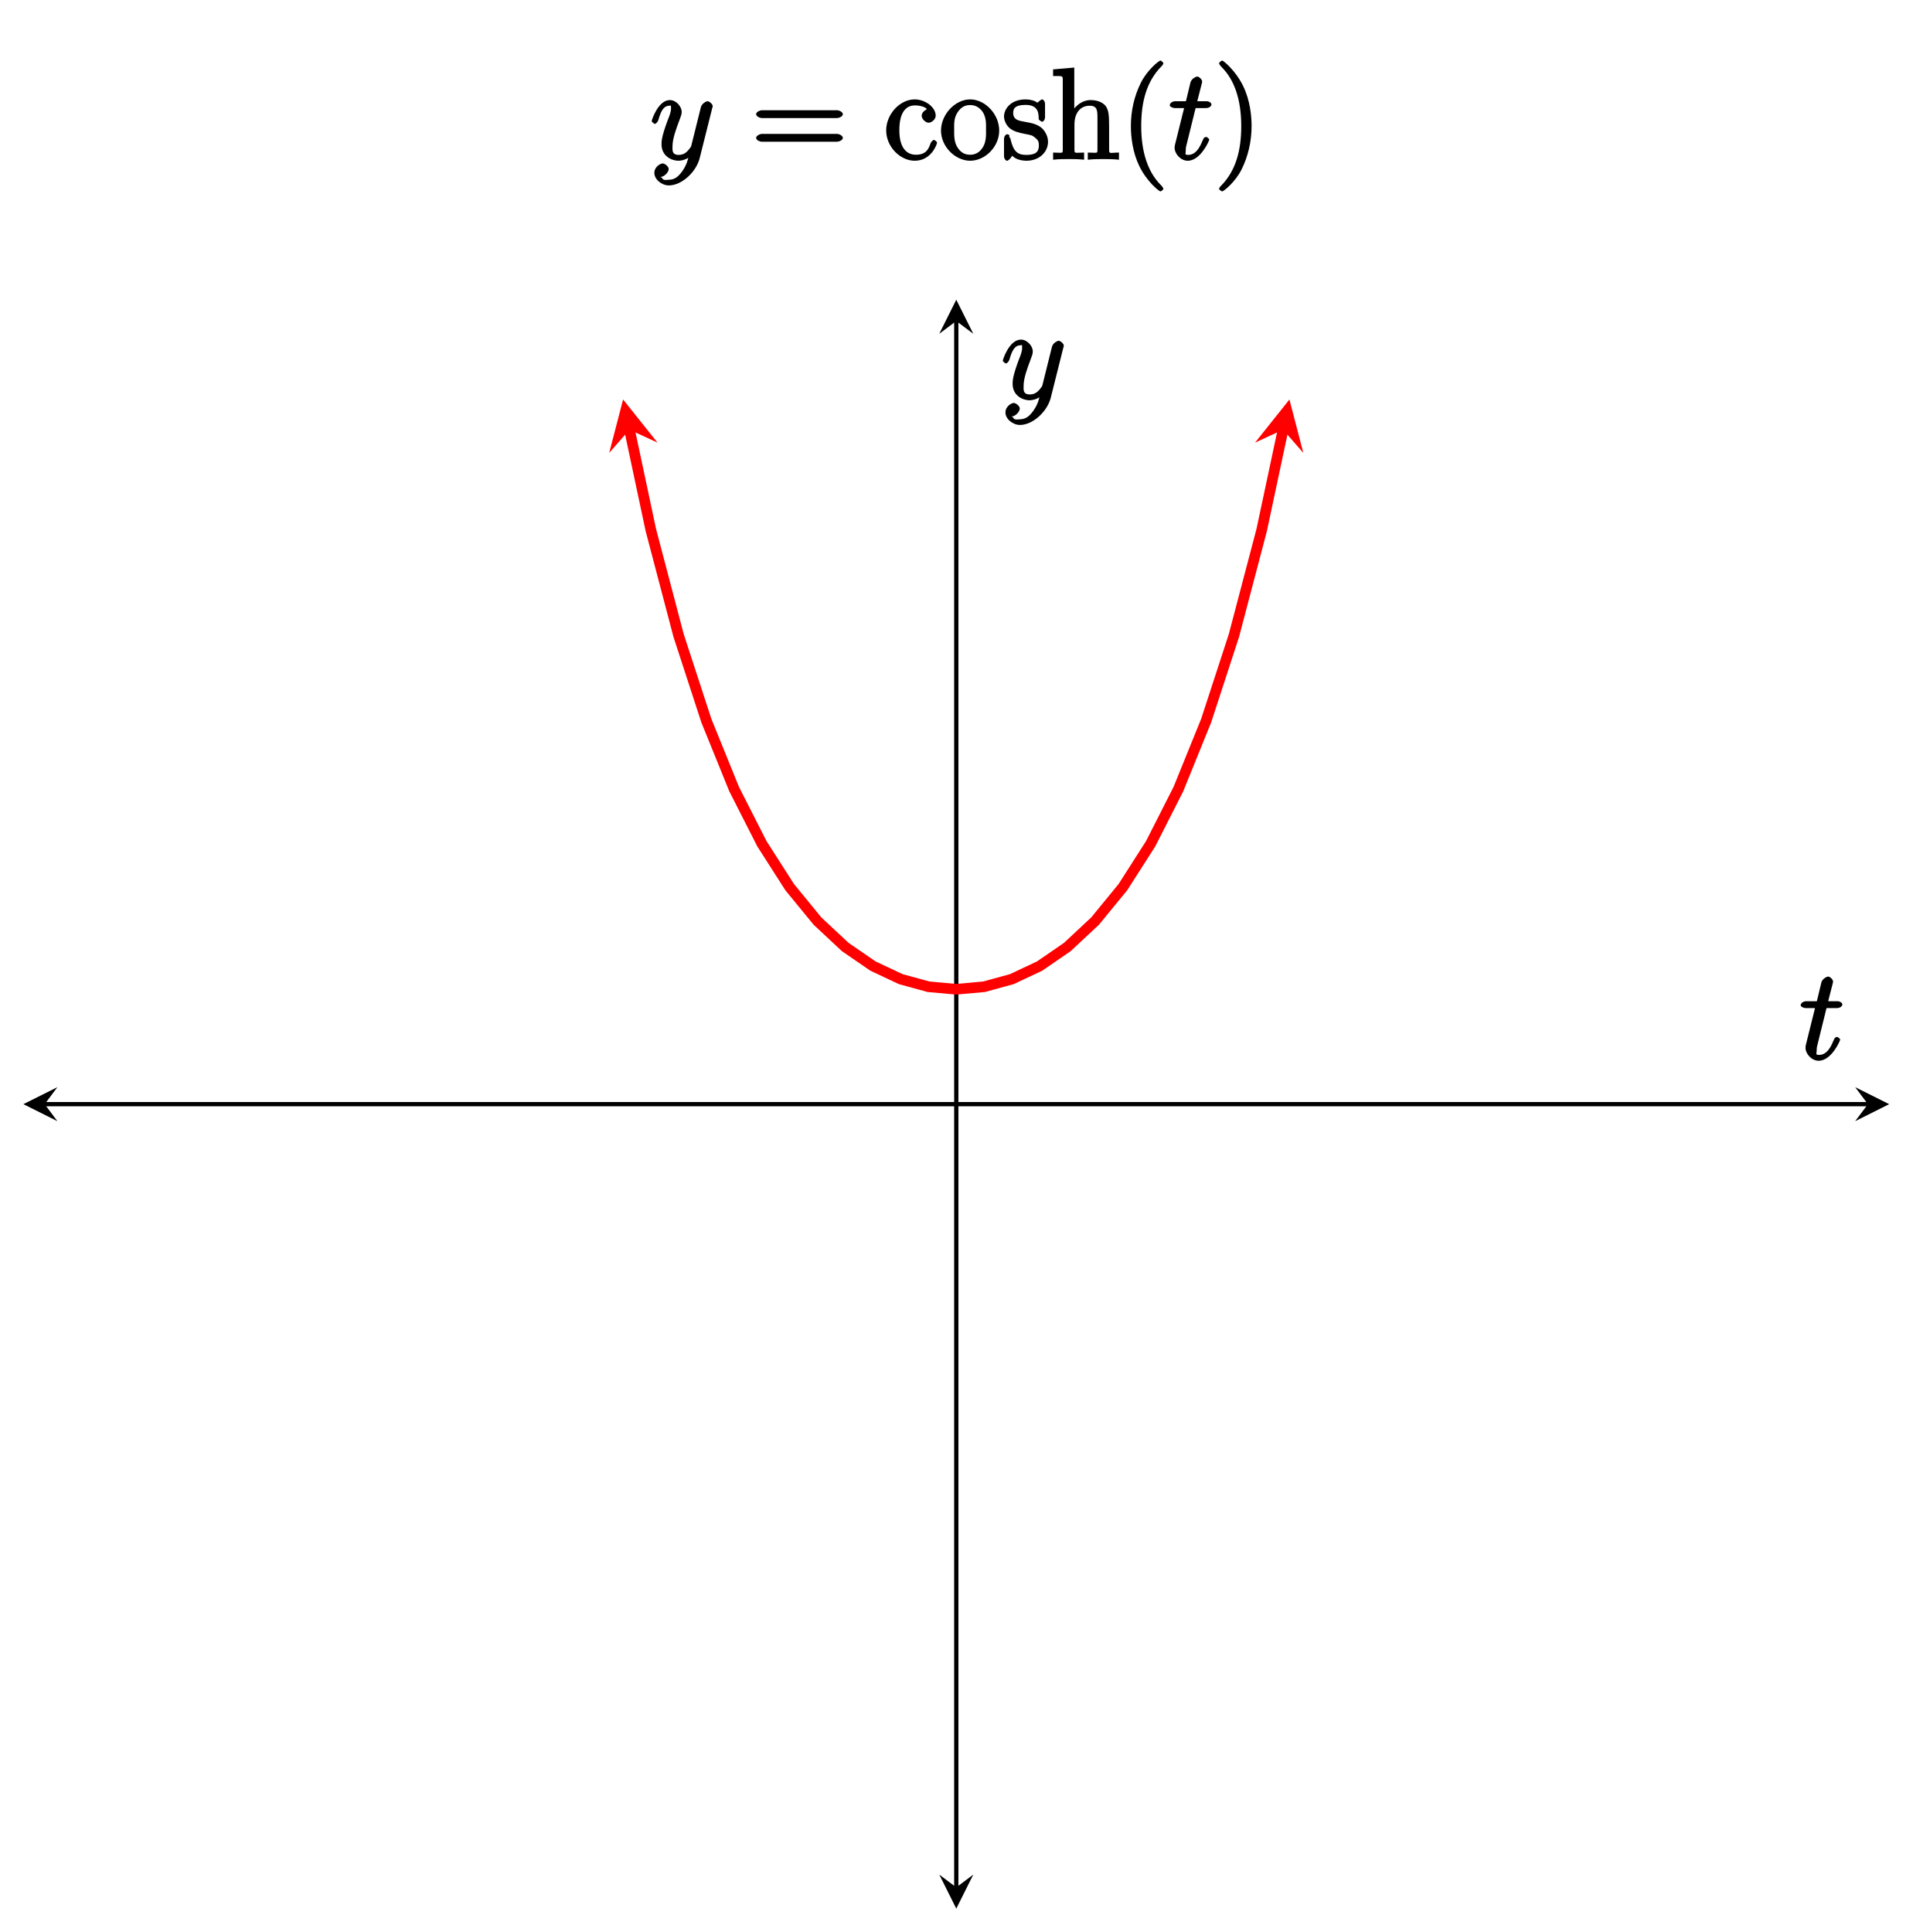
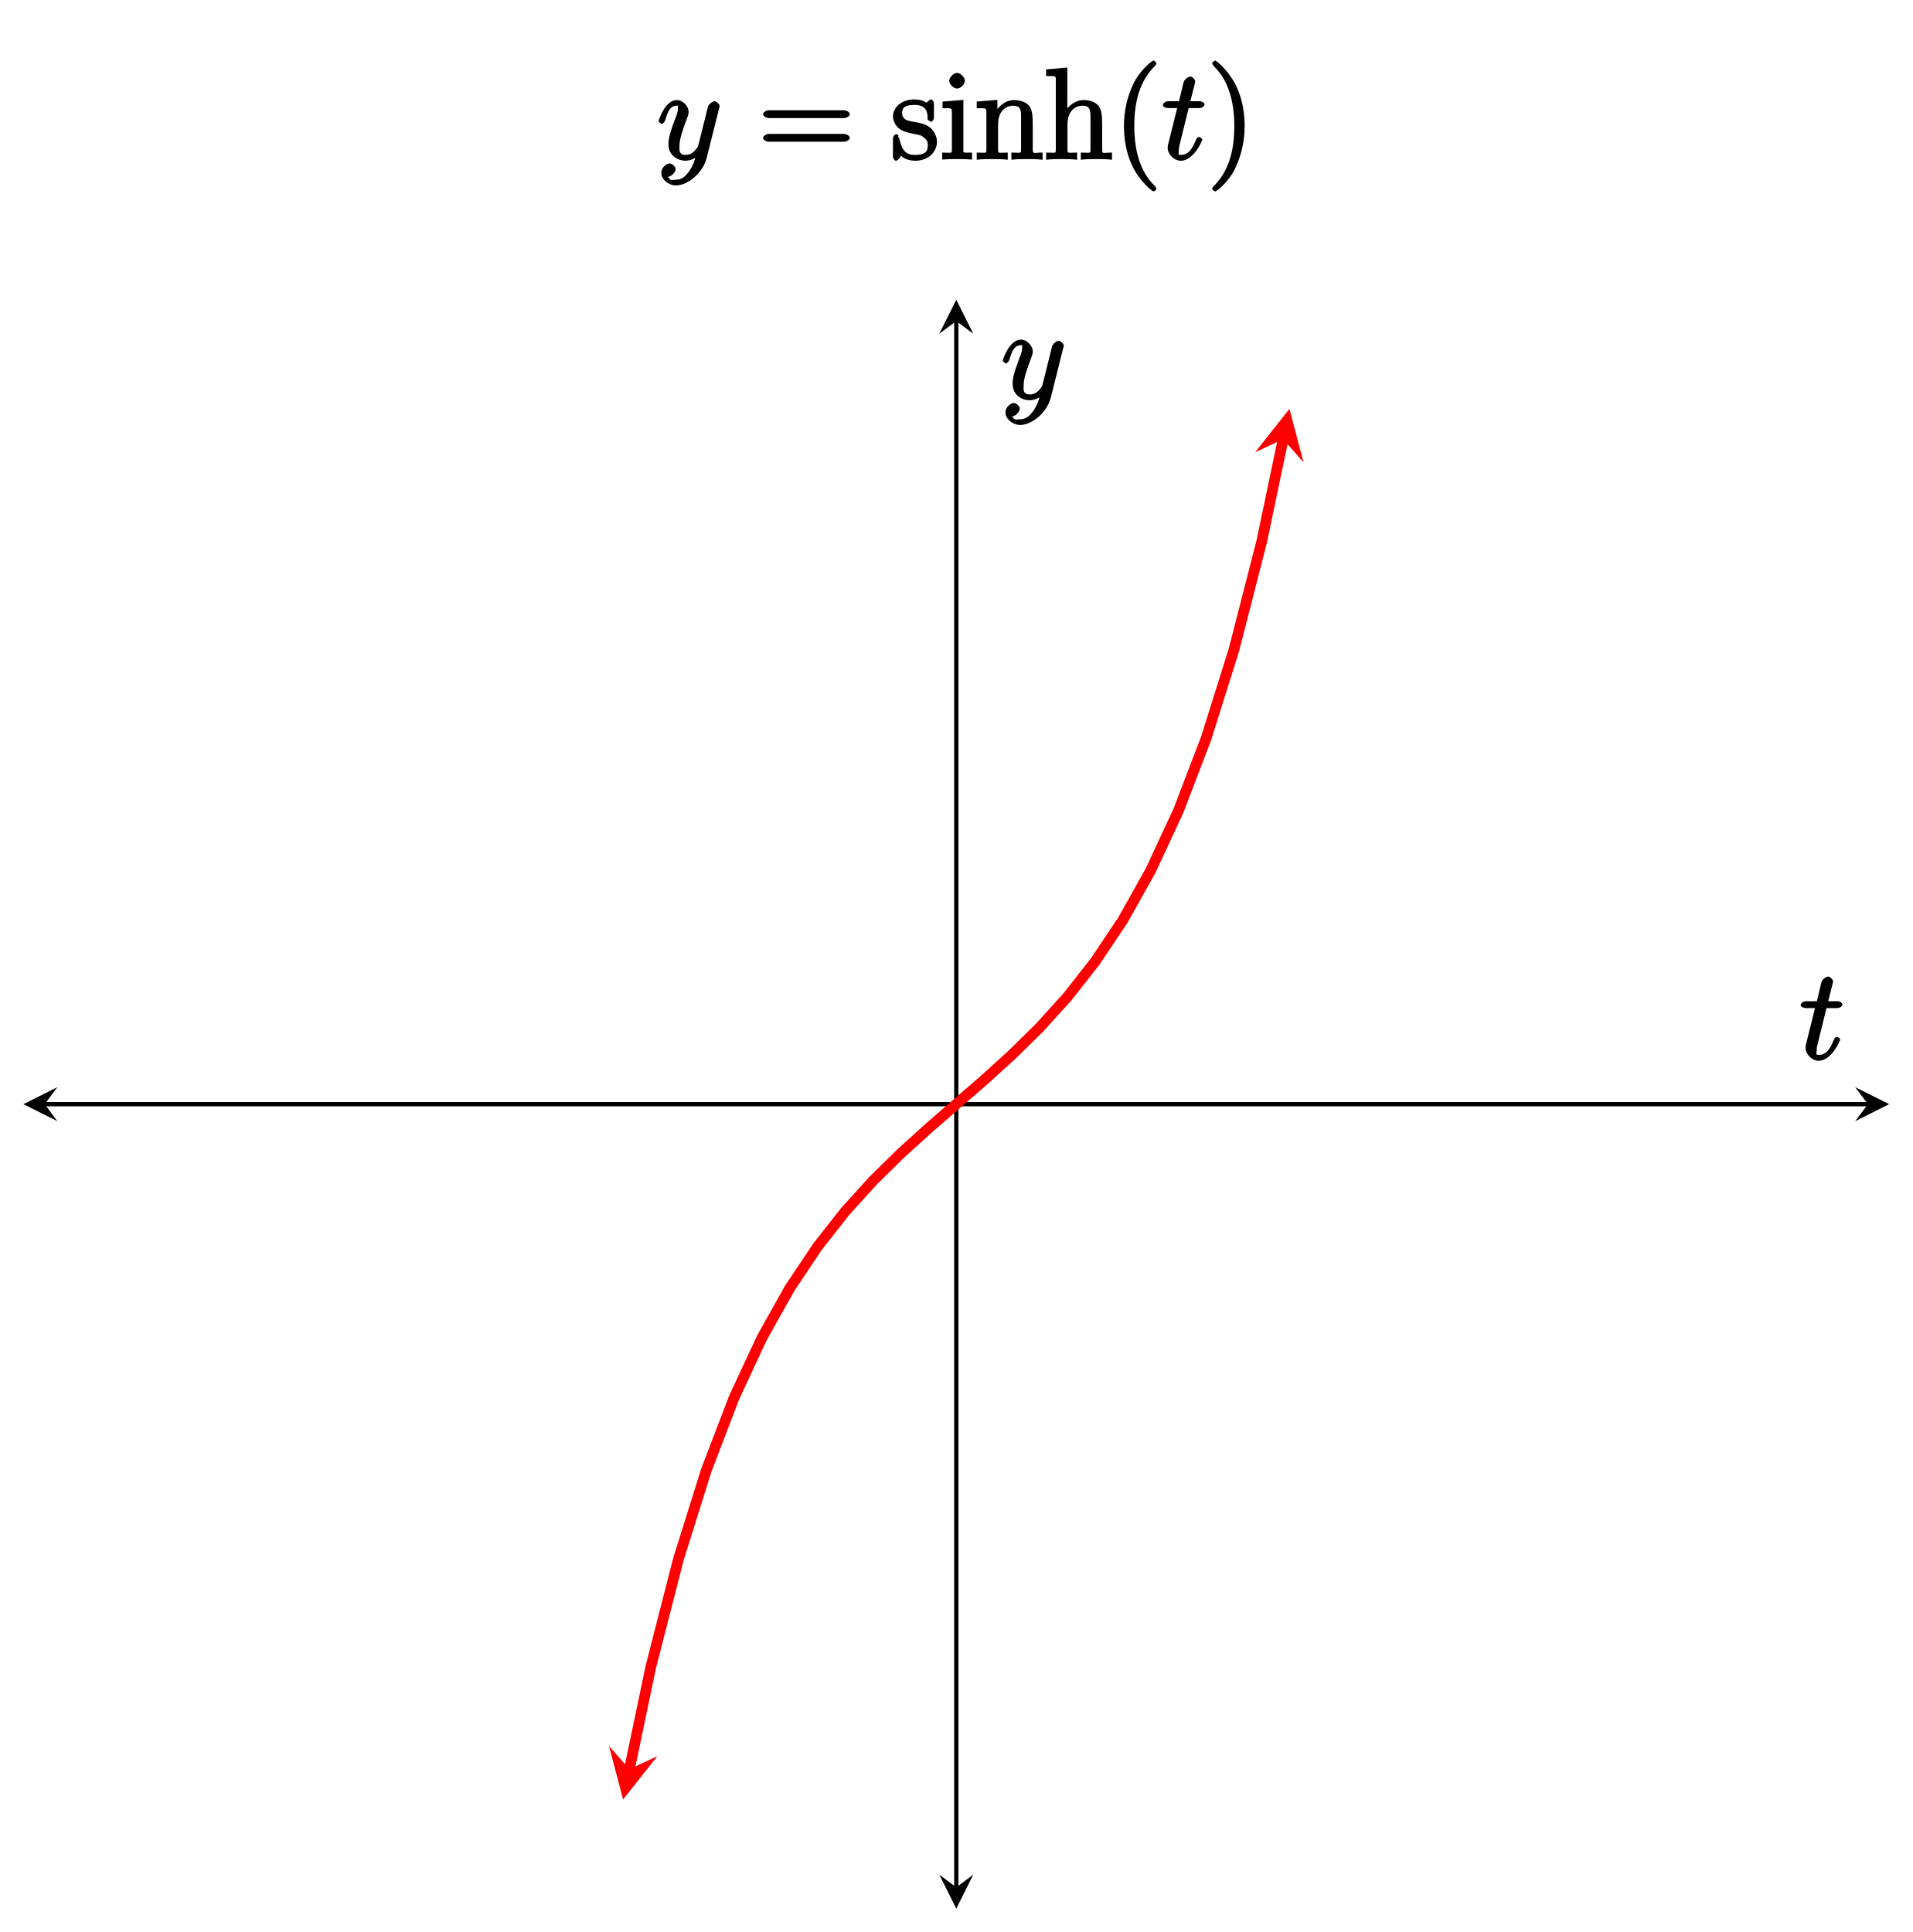
<svg xmlns="http://www.w3.org/2000/svg" xmlns:xlink="http://www.w3.org/1999/xlink" width="179.22pt" height="181.07pt" viewBox="0 0 179.22 181.07" version="1.1">
  <defs>
    <g>
      <symbol overflow="visible" id="glyph0-0">
        <path style="stroke:none;" d="" />
      </symbol>
      <symbol overflow="visible" id="glyph0-1">
        <path style="stroke:none;" d="M 2.406 -4.812 L 3.5 -4.812 C 3.734 -4.812 4 -4.953 4 -5.156 C 4 -5.297 3.781 -5.453 3.531 -5.453 L 2.672 -5.453 L 3.078 -7.047 C 3.125 -7.203 3.125 -7.234 3.125 -7.312 C 3.125 -7.5 2.828 -7.766 2.672 -7.766 C 2.562 -7.766 2.125 -7.578 2.031 -7.203 L 1.609 -5.453 L 0.609 -5.453 C 0.375 -5.453 0.094 -5.297 0.094 -5.062 C 0.094 -4.953 0.344 -4.812 0.578 -4.812 L 1.438 -4.812 L 0.688 -1.797 C 0.578 -1.375 0.547 -1.25 0.547 -1.094 C 0.547 -0.531 1.109 0.125 1.781 0.125 C 2.984 0.125 3.797 -1.766 3.797 -1.859 C 3.797 -1.922 3.578 -2.109 3.516 -2.109 C 3.484 -2.109 3.328 -2.062 3.297 -2.016 C 3.281 -2.016 3.234 -1.891 3.141 -1.703 C 2.891 -1.094 2.516 -0.422 1.812 -0.422 C 1.453 -0.422 1.594 -0.562 1.594 -0.828 C 1.594 -0.844 1.594 -1.062 1.625 -1.203 L 2.516 -4.812 Z M 2.406 -4.812 " />
      </symbol>
      <symbol overflow="visible" id="glyph0-2">
        <path style="stroke:none;" d="M 3.031 1.094 C 2.703 1.547 2.359 1.906 1.766 1.906 C 1.625 1.906 1.203 2.031 1.109 1.703 C 0.906 1.641 0.969 1.641 0.984 1.641 C 1.344 1.641 1.75 1.188 1.75 0.906 C 1.75 0.641 1.359 0.375 1.188 0.375 C 0.984 0.375 0.406 0.688 0.406 1.266 C 0.406 1.875 1.094 2.438 1.766 2.438 C 2.969 2.438 4.328 1.188 4.656 -0.125 L 5.828 -4.797 C 5.844 -4.859 5.875 -4.922 5.875 -5 C 5.875 -5.172 5.562 -5.453 5.391 -5.453 C 5.281 -5.453 4.859 -5.25 4.766 -4.891 L 3.891 -1.375 C 3.828 -1.156 3.875 -1.25 3.781 -1.109 C 3.531 -0.781 3.266 -0.422 2.688 -0.422 C 2.016 -0.422 2.109 -0.922 2.109 -1.25 C 2.109 -1.922 2.438 -2.844 2.766 -3.703 C 2.891 -4.047 2.969 -4.219 2.969 -4.453 C 2.969 -4.953 2.453 -5.562 1.859 -5.562 C 0.766 -5.562 0.156 -3.688 0.156 -3.578 C 0.156 -3.531 0.375 -3.328 0.453 -3.328 C 0.562 -3.328 0.734 -3.531 0.781 -3.688 C 1.062 -4.703 1.359 -5.031 1.828 -5.031 C 1.938 -5.031 1.969 -5.172 1.969 -4.781 C 1.969 -4.469 1.844 -4.125 1.656 -3.672 C 1.078 -2.109 1.078 -1.703 1.078 -1.422 C 1.078 -0.281 2.062 0.125 2.656 0.125 C 3 0.125 3.531 -0.031 3.844 -0.344 L 3.688 -0.516 C 3.516 0.141 3.438 0.5 3.031 1.094 Z M 3.031 1.094 " />
      </symbol>
      <symbol overflow="visible" id="glyph1-0">
        <path style="stroke:none;" d="" />
      </symbol>
      <symbol overflow="visible" id="glyph1-1">
        <path style="stroke:none;" d="M 8.062 -3.875 C 8.234 -3.875 8.609 -4.016 8.609 -4.234 C 8.609 -4.453 8.25 -4.609 8.062 -4.609 L 1.031 -4.609 C 0.859 -4.609 0.484 -4.453 0.484 -4.25 C 0.484 -4.016 0.844 -3.875 1.031 -3.875 Z M 8.062 -1.656 C 8.234 -1.656 8.609 -1.797 8.609 -2.016 C 8.609 -2.234 8.25 -2.391 8.062 -2.391 L 1.031 -2.391 C 0.859 -2.391 0.484 -2.234 0.484 -2.016 C 0.484 -1.797 0.844 -1.656 1.031 -1.656 Z M 8.062 -1.656 " />
      </symbol>
      <symbol overflow="visible" id="glyph1-2">
        <path style="stroke:none;" d="M 4.047 2.766 C 4.047 2.719 4 2.594 3.797 2.391 C 2.594 1.188 1.969 -0.688 1.969 -3.125 C 1.969 -5.438 2.484 -7.328 3.875 -8.734 C 4 -8.844 4.047 -8.984 4.047 -9.016 C 4.047 -9.078 3.828 -9.266 3.781 -9.266 C 3.625 -9.266 2.516 -8.359 1.938 -7.188 C 1.328 -5.969 1 -4.594 1 -3.125 C 1 -2.062 1.172 -0.641 1.797 0.641 C 2.5 2.078 3.641 3 3.781 3 C 3.828 3 4.047 2.828 4.047 2.766 Z M 4.047 2.766 " />
      </symbol>
      <symbol overflow="visible" id="glyph1-3">
        <path style="stroke:none;" d="M 3.531 -3.125 C 3.531 -4.031 3.406 -5.516 2.734 -6.891 C 2.031 -8.328 0.891 -9.266 0.766 -9.266 C 0.719 -9.266 0.484 -9.078 0.484 -9.016 C 0.484 -8.984 0.531 -8.844 0.734 -8.641 C 1.938 -7.438 2.562 -5.562 2.562 -3.125 C 2.562 -0.812 2.047 1.078 0.656 2.484 C 0.531 2.594 0.484 2.719 0.484 2.766 C 0.484 2.828 0.719 3 0.766 3 C 0.922 3 2.016 2.109 2.594 0.938 C 3.203 -0.281 3.531 -1.688 3.531 -3.125 Z M 3.531 -3.125 " />
      </symbol>
      <symbol overflow="visible" id="glyph2-0">
        <path style="stroke:none;" d="" />
      </symbol>
      <symbol overflow="visible" id="glyph2-1">
-         <path style="stroke:none;" d="M 5.016 -1.562 C 5.016 -1.672 4.766 -1.828 4.734 -1.828 C 4.625 -1.828 4.453 -1.641 4.406 -1.5 C 4.141 -0.641 3.672 -0.438 3.031 -0.438 C 2.297 -0.438 1.484 -0.922 1.484 -2.734 C 1.484 -4.719 2.344 -5.062 2.938 -5.062 C 3.391 -5.062 3.938 -4.922 4.047 -4.719 C 4.188 -4.719 3.578 -4.562 3.578 -4.078 C 3.578 -3.797 3.938 -3.438 4.234 -3.438 C 4.5 -3.438 4.891 -3.75 4.891 -4.094 C 4.891 -4.906 3.891 -5.625 2.922 -5.625 C 1.531 -5.625 0.25 -4.234 0.25 -2.719 C 0.25 -1.188 1.562 0.125 2.922 0.125 C 4.5 0.125 5.016 -1.453 5.016 -1.562 Z M 5.016 -1.562 " />
+         <path style="stroke:none;" d="M 4.359 -1.656 C 4.359 -2.312 3.922 -2.797 3.812 -2.906 C 3.375 -3.281 2.953 -3.391 2.156 -3.531 C 1.812 -3.609 1.094 -3.625 1.094 -4.344 C 1.094 -4.703 1.188 -5.109 2.266 -5.109 C 3.562 -5.109 3.469 -4.141 3.484 -3.781 C 3.5 -3.688 3.75 -3.531 3.797 -3.531 C 3.922 -3.531 4.078 -3.734 4.078 -3.953 L 4.078 -5.203 C 4.078 -5.422 3.922 -5.625 3.797 -5.625 C 3.703 -5.625 3.359 -5.312 3.359 -5.312 C 3.125 -5.516 2.656 -5.625 2.266 -5.625 C 0.828 -5.625 0.234 -4.688 0.234 -4.031 C 0.234 -3.891 0.281 -3.375 0.734 -2.953 C 1.109 -2.625 1.641 -2.5 2.188 -2.391 C 2.844 -2.266 2.875 -2.266 3.172 -2.016 C 3.391 -1.844 3.5 -1.688 3.5 -1.344 C 3.5 -0.844 3.375 -0.422 2.312 -0.422 C 1.531 -0.422 1.109 -0.719 0.844 -1.906 C 0.797 -2.125 0.734 -2.047 0.734 -2.047 L 0.734 -2.266 C 0.719 -2.312 0.562 -2.359 0.531 -2.359 C 0.391 -2.359 0.234 -2.141 0.234 -1.922 L 0.234 -0.297 C 0.234 -0.078 0.391 0.125 0.516 0.125 C 0.578 0.125 0.688 0.078 0.891 -0.172 C 0.953 -0.266 0.953 -0.281 1.016 -0.344 C 1.359 0.078 2.125 0.125 2.328 0.125 C 3.578 0.125 4.359 -0.719 4.359 -1.656 Z M 4.359 -1.656 " />
      </symbol>
      <symbol overflow="visible" id="glyph2-2">
-         <path style="stroke:none;" d="M 5.641 -2.703 C 5.641 -4.25 4.312 -5.625 2.922 -5.625 C 1.5 -5.625 0.188 -4.203 0.188 -2.703 C 0.188 -1.172 1.547 0.125 2.922 0.125 C 4.328 0.125 5.641 -1.188 5.641 -2.703 Z M 4.406 -2.812 C 4.406 -2.391 4.453 -1.75 4.141 -1.188 C 3.812 -0.625 3.375 -0.438 2.922 -0.438 C 2.484 -0.438 2.062 -0.578 1.703 -1.172 C 1.391 -1.703 1.422 -2.312 1.422 -2.812 C 1.422 -3.266 1.375 -3.891 1.75 -4.422 C 2.078 -4.938 2.5 -5.094 2.922 -5.094 C 3.375 -5.094 3.766 -4.906 4.094 -4.453 C 4.453 -3.891 4.406 -3.25 4.406 -2.812 Z M 4.406 -2.812 " />
+         <path style="stroke:none;" d="M 3.031 -0.141 L 3.031 -0.641 C 2.109 -0.641 2.219 -0.547 2.219 -1.016 L 2.219 -5.578 L 0.266 -5.422 L 0.266 -4.797 C 1.188 -4.797 1.141 -4.859 1.141 -4.281 L 1.141 -1.031 C 1.141 -0.484 1.172 -0.641 0.234 -0.641 L 0.234 0.016 C 0.734 -0.031 1.297 -0.031 1.656 -0.031 C 1.781 -0.031 2.469 -0.031 3.031 0.016 Z M 2.359 -7.359 C 2.359 -7.719 1.922 -8.109 1.641 -8.109 C 1.297 -8.109 0.891 -7.688 0.891 -7.359 C 0.891 -7.047 1.312 -6.641 1.625 -6.641 C 1.984 -6.641 2.359 -7.078 2.359 -7.359 Z M 2.359 -7.359 " />
      </symbol>
      <symbol overflow="visible" id="glyph2-3">
-         <path style="stroke:none;" d="M 4.359 -1.656 C 4.359 -2.312 3.922 -2.797 3.812 -2.906 C 3.375 -3.281 2.953 -3.391 2.156 -3.531 C 1.812 -3.609 1.094 -3.625 1.094 -4.344 C 1.094 -4.703 1.188 -5.109 2.266 -5.109 C 3.562 -5.109 3.469 -4.141 3.484 -3.781 C 3.5 -3.688 3.75 -3.531 3.797 -3.531 C 3.922 -3.531 4.078 -3.734 4.078 -3.953 L 4.078 -5.203 C 4.078 -5.422 3.922 -5.625 3.797 -5.625 C 3.703 -5.625 3.359 -5.312 3.359 -5.312 C 3.125 -5.516 2.656 -5.625 2.266 -5.625 C 0.828 -5.625 0.234 -4.688 0.234 -4.031 C 0.234 -3.891 0.281 -3.375 0.734 -2.953 C 1.109 -2.625 1.641 -2.5 2.188 -2.391 C 2.844 -2.266 2.875 -2.266 3.172 -2.016 C 3.391 -1.844 3.5 -1.688 3.5 -1.344 C 3.5 -0.844 3.375 -0.422 2.312 -0.422 C 1.531 -0.422 1.109 -0.719 0.844 -1.906 C 0.797 -2.125 0.734 -2.047 0.734 -2.047 L 0.734 -2.266 C 0.719 -2.312 0.562 -2.359 0.531 -2.359 C 0.391 -2.359 0.234 -2.141 0.234 -1.922 L 0.234 -0.297 C 0.234 -0.078 0.391 0.125 0.516 0.125 C 0.578 0.125 0.688 0.078 0.891 -0.172 C 0.953 -0.266 0.953 -0.281 1.016 -0.344 C 1.359 0.078 2.125 0.125 2.328 0.125 C 3.578 0.125 4.359 -0.719 4.359 -1.656 Z M 4.359 -1.656 " />
+         <path style="stroke:none;" d="M 6.391 -0.141 L 6.391 -0.641 C 5.625 -0.641 5.484 -0.484 5.469 -0.844 L 5.469 -3.047 C 5.469 -4.156 5.422 -4.609 5.156 -4.984 C 4.812 -5.453 4.141 -5.562 3.734 -5.562 C 2.562 -5.562 1.953 -4.422 1.906 -4.344 L 2.156 -4.344 L 2.156 -5.578 L 0.219 -5.422 L 0.219 -4.797 C 1.188 -4.797 1.125 -4.859 1.125 -4.266 L 1.125 -1.031 C 1.125 -0.484 1.156 -0.641 0.219 -0.641 L 0.219 0.031 C 0.688 -0.031 1.344 -0.031 1.672 -0.031 C 2.016 -0.031 2.672 -0.031 3.125 0.031 L 3.125 -0.641 C 2.219 -0.641 2.219 -0.484 2.219 -1.031 L 2.219 -3.25 C 2.219 -4.5 2.891 -5.031 3.641 -5.031 C 4.375 -5.031 4.375 -4.562 4.375 -3.844 L 4.375 -1.031 C 4.375 -0.484 4.406 -0.641 3.469 -0.641 L 3.469 0.031 C 3.938 -0.031 4.594 -0.031 4.922 -0.031 C 5.266 -0.031 5.922 -0.031 6.391 0.031 Z M 6.391 -0.141 " />
      </symbol>
      <symbol overflow="visible" id="glyph2-4">
        <path style="stroke:none;" d="M 6.391 -0.141 L 6.391 -0.641 C 5.625 -0.641 5.484 -0.484 5.469 -0.844 L 5.469 -3.047 C 5.469 -4.156 5.422 -4.609 5.156 -4.984 C 4.812 -5.453 4.141 -5.562 3.734 -5.562 C 2.703 -5.562 2.062 -4.641 1.953 -4.422 L 2.203 -4.422 L 2.203 -8.609 L 0.219 -8.438 L 0.219 -7.812 C 1.188 -7.812 1.125 -7.875 1.125 -7.297 L 1.125 -1.031 C 1.125 -0.484 1.156 -0.641 0.219 -0.641 L 0.219 0.031 C 0.688 -0.031 1.344 -0.031 1.672 -0.031 C 2.016 -0.031 2.672 -0.031 3.125 0.031 L 3.125 -0.641 C 2.219 -0.641 2.219 -0.484 2.219 -1.031 L 2.219 -3.25 C 2.219 -4.5 2.891 -5.031 3.641 -5.031 C 4.375 -5.031 4.375 -4.562 4.375 -3.844 L 4.375 -1.031 C 4.375 -0.484 4.406 -0.641 3.469 -0.641 L 3.469 0.031 C 3.938 -0.031 4.594 -0.031 4.922 -0.031 C 5.266 -0.031 5.922 -0.031 6.391 0.031 Z M 6.391 -0.141 " />
      </symbol>
    </g>
    <clipPath id="clip1">
-       <path d="M 44 28.09 L 135 28.09 L 135 107 L 44 107 Z M 44 28.09 " />
+       <path d="M 44 28.09 L 135 28.09 L 135 178.879 L 44 178.879 Z M 44 28.09 " />
    </clipPath>
  </defs>
  <g id="surface1">
    <path style="fill:none;stroke-width:0.399;stroke-linecap:butt;stroke-linejoin:miter;stroke:rgb(0%,0%,0%);stroke-opacity:1;stroke-miterlimit:10;" d="M 1.994 75.396 L 172.845 75.396 " transform="matrix(1,0,0,-1,2.19,178.88)" />
    <path style=" stroke:none;fill-rule:nonzero;fill:rgb(0%,0%,0%);fill-opacity:1;" d="M 2.191 103.484 L 5.379 105.078 L 4.184 103.484 L 5.379 101.891 " />
    <path style=" stroke:none;fill-rule:nonzero;fill:rgb(0%,0%,0%);fill-opacity:1;" d="M 177.027 103.484 L 173.84 101.891 L 175.035 103.484 L 173.84 105.078 " />
    <path style="fill:none;stroke-width:0.399;stroke-linecap:butt;stroke-linejoin:miter;stroke:rgb(0%,0%,0%);stroke-opacity:1;stroke-miterlimit:10;" d="M 87.419 1.993 L 87.419 148.794 " transform="matrix(1,0,0,-1,2.19,178.88)" />
    <path style=" stroke:none;fill-rule:nonzero;fill:rgb(0%,0%,0%);fill-opacity:1;" d="M 89.609 178.879 L 91.203 175.691 L 89.609 176.887 L 88.016 175.691 " />
    <path style=" stroke:none;fill-rule:nonzero;fill:rgb(0%,0%,0%);fill-opacity:1;" d="M 89.609 28.09 L 88.016 31.281 L 89.609 30.086 L 91.203 31.281 " />
    <g clip-path="url(#clip1)" clip-rule="nonzero">
-       <path style="fill:none;stroke-width:0.996;stroke-linecap:butt;stroke-linejoin:miter;stroke:rgb(100%,0%,0%);stroke-opacity:1;stroke-miterlimit:10;" d="M 56.798 138.61 L 58.798 129.204 L 61.4 119.314 L 64.001 111.337 L 66.603 104.923 L 69.208 99.798 L 71.81 95.732 L 74.412 92.556 L 77.013 90.126 L 79.615 88.337 L 82.216 87.114 L 84.818 86.4 L 87.419 86.165 L 90.021 86.4 L 92.623 87.114 L 95.224 88.337 L 97.826 90.126 L 100.427 92.556 L 103.029 95.732 L 105.63 99.798 L 108.232 104.923 L 110.833 111.337 L 113.435 119.314 L 116.037 129.204 L 118.04 138.61 " transform="matrix(1,0,0,-1,2.19,178.88)" />
+       <path style="fill:none;stroke-width:0.996;stroke-linecap:butt;stroke-linejoin:miter;stroke:rgb(100%,0%,0%);stroke-opacity:1;stroke-miterlimit:10;" d="M 56.79 13.064 L 58.798 22.673 L 61.4 32.818 L 64.001 41.103 L 66.603 47.9 L 69.208 53.497 L 71.81 58.142 L 74.412 62.032 L 77.013 65.345 L 79.615 68.216 L 82.216 70.775 L 84.818 73.134 L 87.419 75.396 L 90.021 77.653 L 92.623 80.013 L 95.224 82.571 L 97.826 85.442 L 100.427 88.755 L 103.029 92.646 L 105.63 97.29 L 108.232 102.888 L 110.833 109.685 L 113.435 117.97 L 116.037 128.114 L 118.048 137.72 " transform="matrix(1,0,0,-1,2.19,178.88)" />
    </g>
-     <path style=" stroke:none;fill-rule:nonzero;fill:rgb(100%,0%,0%);fill-opacity:1;" d="M 58.387 37.441 L 57.086 42.445 L 58.988 40.27 L 61.613 41.484 " />
-     <path style=" stroke:none;fill-rule:nonzero;fill:rgb(100%,0%,0%);fill-opacity:1;" d="M 120.828 37.441 L 117.605 41.484 L 120.23 40.27 L 122.129 42.445 " />
+     <path style=" stroke:none;fill-rule:nonzero;fill:rgb(100%,0%,0%);fill-opacity:1;" d="M 58.387 168.648 L 61.602 164.59 L 58.98 165.816 L 57.07 163.641 " />
+     <path style=" stroke:none;fill-rule:nonzero;fill:rgb(100%,0%,0%);fill-opacity:1;" d="M 120.828 38.324 L 117.617 42.383 L 120.238 41.16 L 122.148 43.332 " />
    <g style="fill:rgb(0%,0%,0%);fill-opacity:1;">
      <use xlink:href="#glyph0-1" x="168.64" y="99.29" />
    </g>
    <g style="fill:rgb(0%,0%,0%);fill-opacity:1;">
      <use xlink:href="#glyph0-2" x="93.81" y="37.39" />
    </g>
    <g style="fill:rgb(0%,0%,0%);fill-opacity:1;">
-       <use xlink:href="#glyph0-2" x="60.91" y="14.94" />
+       <use xlink:href="#glyph0-2" x="61.56" y="14.94" />
    </g>
    <g style="fill:rgb(0%,0%,0%);fill-opacity:1;">
-       <use xlink:href="#glyph1-1" x="70.37" y="14.94" />
+       <use xlink:href="#glyph1-1" x="71.02" y="14.94" />
    </g>
    <g style="fill:rgb(0%,0%,0%);fill-opacity:1;">
-       <use xlink:href="#glyph2-1" x="82.79" y="14.94" />
-       <use xlink:href="#glyph2-2" x="87.99" y="14.94" />
-       <use xlink:href="#glyph2-3" x="93.848" y="14.94" />
-       <use xlink:href="#glyph2-4" x="98.463" y="14.94" />
+       <use xlink:href="#glyph2-1" x="83.44" y="14.94" />
+       <use xlink:href="#glyph2-2" x="88.055" y="14.94" />
+       <use xlink:href="#glyph2-3" x="91.306" y="14.94" />
+       <use xlink:href="#glyph2-4" x="97.81" y="14.94" />
    </g>
    <g style="fill:rgb(0%,0%,0%);fill-opacity:1;">
-       <use xlink:href="#glyph1-2" x="104.97" y="14.94" />
+       <use xlink:href="#glyph1-2" x="104.32" y="14.94" />
    </g>
    <g style="fill:rgb(0%,0%,0%);fill-opacity:1;">
-       <use xlink:href="#glyph0-1" x="109.52" y="14.94" />
+       <use xlink:href="#glyph0-1" x="108.87" y="14.94" />
    </g>
    <g style="fill:rgb(0%,0%,0%);fill-opacity:1;">
-       <use xlink:href="#glyph1-3" x="113.75" y="14.94" />
+       <use xlink:href="#glyph1-3" x="113.1" y="14.94" />
    </g>
  </g>
</svg>
